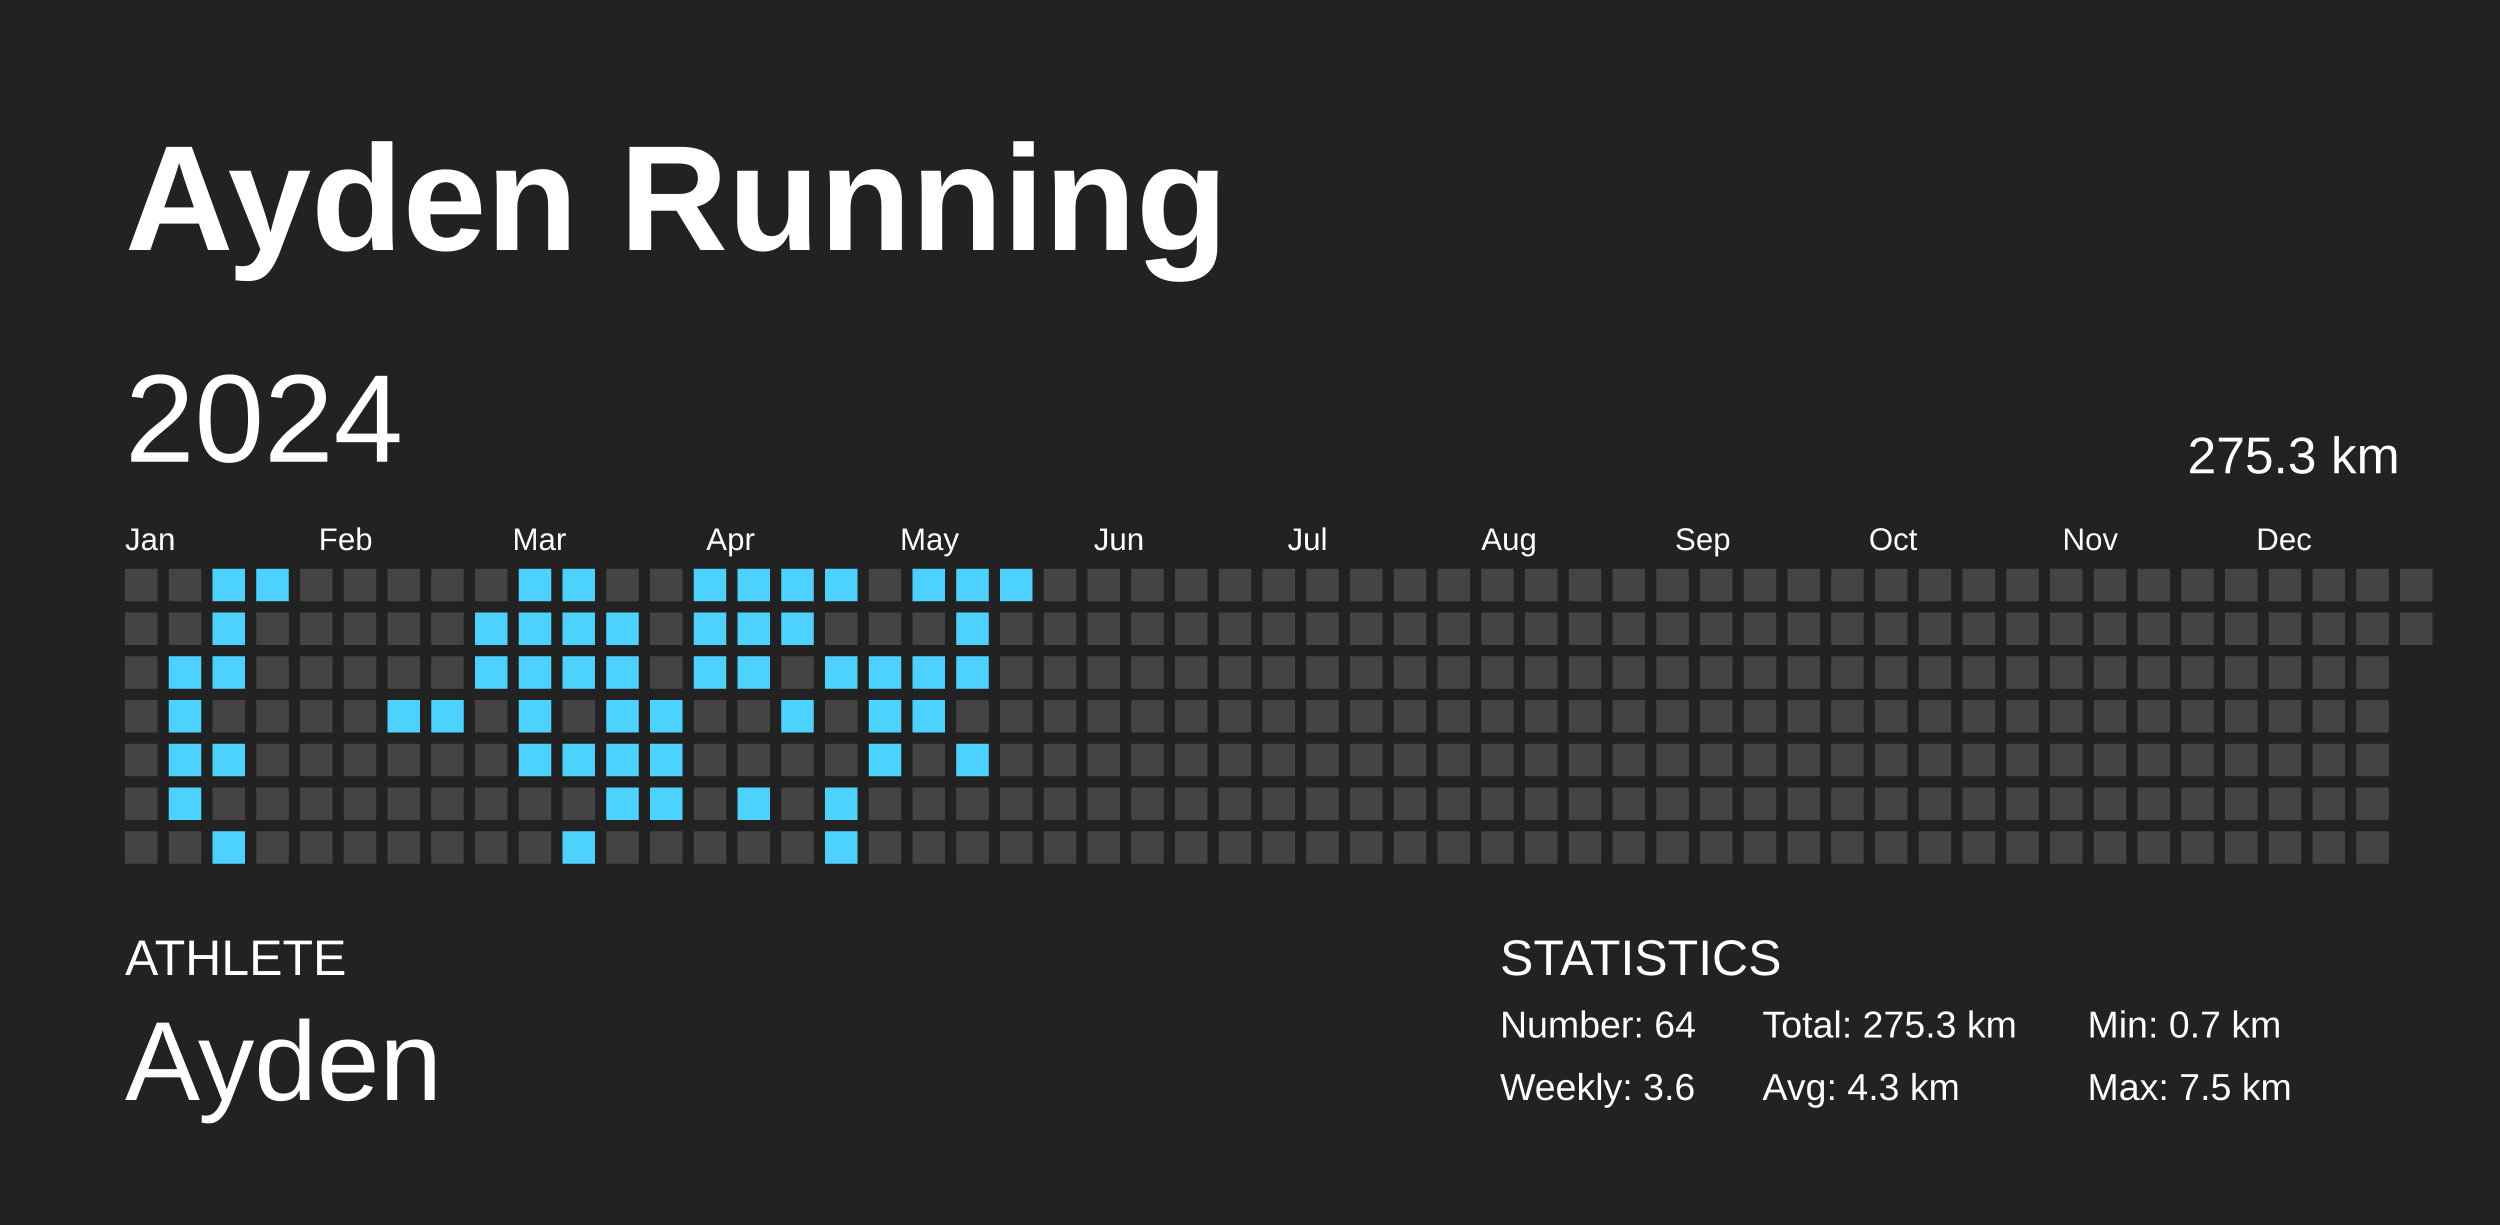
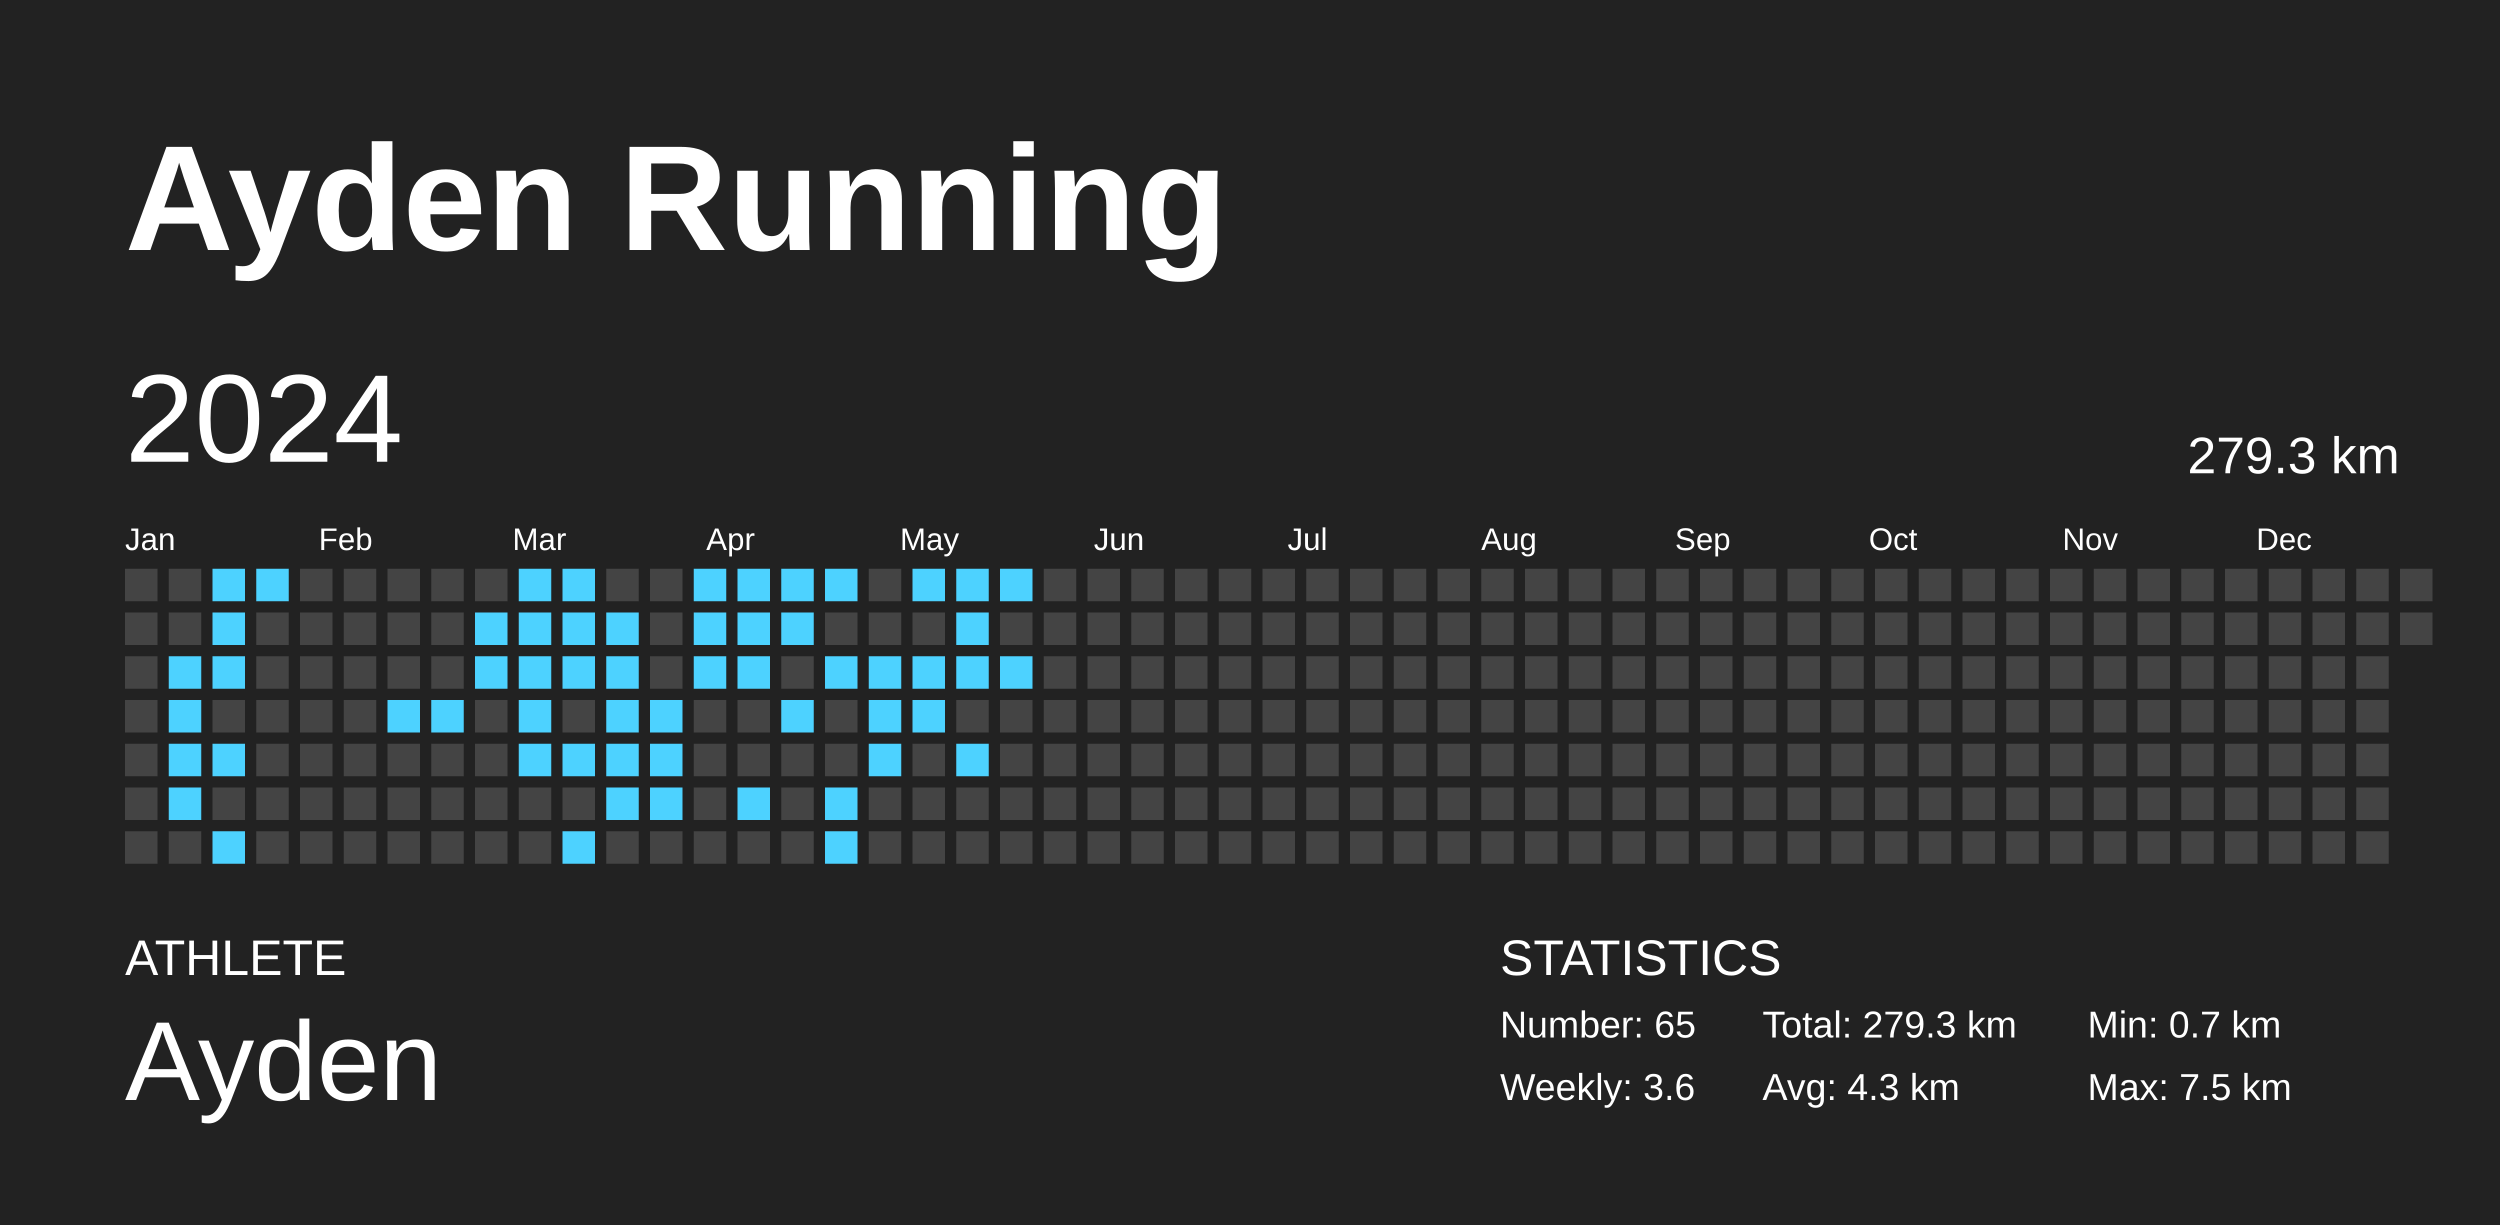
<svg xmlns="http://www.w3.org/2000/svg" baseProfile="full" height="98mm" version="1.1" viewBox="0,0,200,98" width="200mm">
  <defs />
  <rect fill="#222222" height="98" width="200" x="0" y="0" />
  <text fill="#FFFFFF" style="font-size:12px; font-family:Arial; font-weight:bold;" x="10" y="20">Ayden Running</text>
  <text fill="#FFFFFF" style="font-size:4px; font-family:Arial" x="10" y="78">ATHLETE</text>
  <text fill="#FFFFFF" style="font-size:9px; font-family:Arial" x="10" y="88">Ayden</text>
  <text fill="#FFFFFF" style="font-size:4px; font-family:Arial" x="120" y="78">STATISTICS</text>
-   <text fill="#FFFFFF" style="font-size:3px; font-family:Arial" x="120" y="83">Number: 64</text>
+   <text fill="#FFFFFF" style="font-size:3px; font-family:Arial" x="120" y="83">Number: 65</text>
  <text fill="#FFFFFF" style="font-size:3px; font-family:Arial" x="120" y="88">Weekly: 3.6</text>
-   <text fill="#FFFFFF" style="font-size:3px; font-family:Arial" x="141" y="83">Total: 275.3 km</text>
+   <text fill="#FFFFFF" style="font-size:3px; font-family:Arial" x="141" y="83">Total: 279.3 km</text>
  <text fill="#FFFFFF" style="font-size:3px; font-family:Arial" x="141" y="88">Avg: 4.3 km</text>
  <text fill="#FFFFFF" style="font-size:3px; font-family:Arial" x="167" y="83">Min: 0.7 km</text>
  <text fill="#FFFFFF" style="font-size:3px; font-family:Arial" x="167" y="88">Max: 7.5 km</text>
  <text dominant-baseline="hanging" fill="#FFFFFF" style="font-size:10.0px; font-family:Arial;" x="10" y="30">2024</text>
-   <text dominant-baseline="hanging" fill="#FFFFFF" style="font-size:4.125px; font-family:Arial;" x="175" y="35">275.3 km</text>
+   <text dominant-baseline="hanging" fill="#FFFFFF" style="font-size:4.125px; font-family:Arial;" x="175" y="35">279.3 km</text>
  <text fill="#FFFFFF" style="font-size:2.5px; font-family:Arial" x="10.0" y="44">Jan</text>
  <text fill="#FFFFFF" style="font-size:2.5px; font-family:Arial" x="25.5" y="44">Feb</text>
  <text fill="#FFFFFF" style="font-size:2.5px; font-family:Arial" x="41.0" y="44">Mar</text>
  <text fill="#FFFFFF" style="font-size:2.5px; font-family:Arial" x="56.5" y="44">Apr</text>
  <text fill="#FFFFFF" style="font-size:2.5px; font-family:Arial" x="72.0" y="44">May</text>
  <text fill="#FFFFFF" style="font-size:2.5px; font-family:Arial" x="87.5" y="44">Jun</text>
  <text fill="#FFFFFF" style="font-size:2.5px; font-family:Arial" x="103.0" y="44">Jul</text>
  <text fill="#FFFFFF" style="font-size:2.5px; font-family:Arial" x="118.5" y="44">Aug</text>
  <text fill="#FFFFFF" style="font-size:2.5px; font-family:Arial" x="134.0" y="44">Sep</text>
  <text fill="#FFFFFF" style="font-size:2.5px; font-family:Arial" x="149.5" y="44">Oct</text>
  <text fill="#FFFFFF" style="font-size:2.5px; font-family:Arial" x="165.0" y="44">Nov</text>
  <text fill="#FFFFFF" style="font-size:2.5px; font-family:Arial" x="180.5" y="44">Dec</text>
  <rect fill="#444444" height="2.6" width="2.6" x="10.0" y="45.5" />
  <rect fill="#444444" height="2.6" width="2.6" x="10.0" y="49.0" />
  <rect fill="#444444" height="2.6" width="2.6" x="10.0" y="52.5" />
  <rect fill="#444444" height="2.6" width="2.6" x="10.0" y="56.0" />
  <rect fill="#444444" height="2.6" width="2.6" x="10.0" y="59.5" />
  <rect fill="#444444" height="2.6" width="2.6" x="10.0" y="63.0" />
  <rect fill="#444444" height="2.6" width="2.6" x="10.0" y="66.5" />
  <rect fill="#444444" height="2.6" width="2.6" x="13.5" y="45.5" />
  <rect fill="#444444" height="2.6" width="2.6" x="13.5" y="49.0" />
  <rect fill="#4dd2ff" height="2.6" width="2.6" x="13.5" y="52.5" />
  <rect fill="#4dd2ff" height="2.6" width="2.6" x="13.5" y="56.0" />
  <rect fill="#4dd2ff" height="2.6" width="2.6" x="13.5" y="59.5" />
  <rect fill="#4dd2ff" height="2.6" width="2.6" x="13.5" y="63.0" />
  <rect fill="#444444" height="2.6" width="2.6" x="13.5" y="66.5" />
  <rect fill="#4dd2ff" height="2.6" width="2.6" x="17.0" y="45.5" />
  <rect fill="#4dd2ff" height="2.6" width="2.6" x="17.0" y="49.0" />
  <rect fill="#4dd2ff" height="2.6" width="2.6" x="17.0" y="52.5" />
  <rect fill="#444444" height="2.6" width="2.6" x="17.0" y="56.0" />
  <rect fill="#4dd2ff" height="2.6" width="2.6" x="17.0" y="59.5" />
  <rect fill="#444444" height="2.6" width="2.6" x="17.0" y="63.0" />
  <rect fill="#4dd2ff" height="2.6" width="2.6" x="17.0" y="66.5" />
  <rect fill="#4dd2ff" height="2.6" width="2.6" x="20.5" y="45.5" />
  <rect fill="#444444" height="2.6" width="2.6" x="20.5" y="49.0" />
  <rect fill="#444444" height="2.6" width="2.6" x="20.5" y="52.5" />
  <rect fill="#444444" height="2.6" width="2.6" x="20.5" y="56.0" />
  <rect fill="#444444" height="2.6" width="2.6" x="20.5" y="59.5" />
  <rect fill="#444444" height="2.6" width="2.6" x="20.5" y="63.0" />
  <rect fill="#444444" height="2.6" width="2.6" x="20.5" y="66.5" />
  <rect fill="#444444" height="2.6" width="2.6" x="24.0" y="45.5" />
  <rect fill="#444444" height="2.6" width="2.6" x="24.0" y="49.0" />
  <rect fill="#444444" height="2.6" width="2.6" x="24.0" y="52.5" />
  <rect fill="#444444" height="2.6" width="2.6" x="24.0" y="56.0" />
  <rect fill="#444444" height="2.6" width="2.6" x="24.0" y="59.5" />
  <rect fill="#444444" height="2.6" width="2.6" x="24.0" y="63.0" />
  <rect fill="#444444" height="2.6" width="2.6" x="24.0" y="66.5" />
  <rect fill="#444444" height="2.6" width="2.6" x="27.5" y="45.5" />
  <rect fill="#444444" height="2.6" width="2.6" x="27.5" y="49.0" />
  <rect fill="#444444" height="2.6" width="2.6" x="27.5" y="52.5" />
  <rect fill="#444444" height="2.6" width="2.6" x="27.5" y="56.0" />
  <rect fill="#444444" height="2.6" width="2.6" x="27.5" y="59.5" />
  <rect fill="#444444" height="2.6" width="2.6" x="27.5" y="63.0" />
  <rect fill="#444444" height="2.6" width="2.6" x="27.5" y="66.5" />
  <rect fill="#444444" height="2.6" width="2.6" x="31.0" y="45.5" />
  <rect fill="#444444" height="2.6" width="2.6" x="31.0" y="49.0" />
  <rect fill="#444444" height="2.6" width="2.6" x="31.0" y="52.5" />
  <rect fill="#4dd2ff" height="2.6" width="2.6" x="31.0" y="56.0" />
  <rect fill="#444444" height="2.6" width="2.6" x="31.0" y="59.5" />
  <rect fill="#444444" height="2.6" width="2.6" x="31.0" y="63.0" />
  <rect fill="#444444" height="2.6" width="2.6" x="31.0" y="66.5" />
  <rect fill="#444444" height="2.6" width="2.6" x="34.5" y="45.5" />
  <rect fill="#444444" height="2.6" width="2.6" x="34.5" y="49.0" />
  <rect fill="#444444" height="2.6" width="2.6" x="34.5" y="52.5" />
  <rect fill="#4dd2ff" height="2.6" width="2.6" x="34.5" y="56.0" />
  <rect fill="#444444" height="2.6" width="2.6" x="34.5" y="59.5" />
  <rect fill="#444444" height="2.6" width="2.6" x="34.5" y="63.0" />
  <rect fill="#444444" height="2.6" width="2.6" x="34.5" y="66.5" />
  <rect fill="#444444" height="2.6" width="2.6" x="38.0" y="45.5" />
  <rect fill="#4dd2ff" height="2.6" width="2.6" x="38.0" y="49.0" />
  <rect fill="#4dd2ff" height="2.6" width="2.6" x="38.0" y="52.5" />
  <rect fill="#444444" height="2.6" width="2.6" x="38.0" y="56.0" />
  <rect fill="#444444" height="2.6" width="2.6" x="38.0" y="59.5" />
  <rect fill="#444444" height="2.6" width="2.6" x="38.0" y="63.0" />
  <rect fill="#444444" height="2.6" width="2.6" x="38.0" y="66.5" />
  <rect fill="#4dd2ff" height="2.6" width="2.6" x="41.5" y="45.5" />
  <rect fill="#4dd2ff" height="2.6" width="2.6" x="41.5" y="49.0" />
  <rect fill="#4dd2ff" height="2.6" width="2.6" x="41.5" y="52.5" />
  <rect fill="#4dd2ff" height="2.6" width="2.6" x="41.5" y="56.0" />
  <rect fill="#4dd2ff" height="2.6" width="2.6" x="41.5" y="59.5" />
  <rect fill="#444444" height="2.6" width="2.6" x="41.5" y="63.0" />
  <rect fill="#444444" height="2.6" width="2.6" x="41.5" y="66.5" />
  <rect fill="#4dd2ff" height="2.6" width="2.6" x="45.0" y="45.5" />
  <rect fill="#4dd2ff" height="2.6" width="2.6" x="45.0" y="49.0" />
  <rect fill="#4dd2ff" height="2.6" width="2.6" x="45.0" y="52.5" />
  <rect fill="#444444" height="2.6" width="2.6" x="45.0" y="56.0" />
  <rect fill="#4dd2ff" height="2.6" width="2.6" x="45.0" y="59.5" />
  <rect fill="#444444" height="2.6" width="2.6" x="45.0" y="63.0" />
  <rect fill="#4dd2ff" height="2.6" width="2.6" x="45.0" y="66.5" />
  <rect fill="#444444" height="2.6" width="2.6" x="48.5" y="45.5" />
  <rect fill="#4dd2ff" height="2.6" width="2.6" x="48.5" y="49.0" />
  <rect fill="#4dd2ff" height="2.6" width="2.6" x="48.5" y="52.5" />
  <rect fill="#4dd2ff" height="2.6" width="2.6" x="48.5" y="56.0" />
  <rect fill="#4dd2ff" height="2.6" width="2.6" x="48.5" y="59.5" />
  <rect fill="#4dd2ff" height="2.6" width="2.6" x="48.5" y="63.0" />
  <rect fill="#444444" height="2.6" width="2.6" x="48.5" y="66.5" />
  <rect fill="#444444" height="2.6" width="2.6" x="52.0" y="45.5" />
  <rect fill="#444444" height="2.6" width="2.6" x="52.0" y="49.0" />
  <rect fill="#444444" height="2.6" width="2.6" x="52.0" y="52.5" />
  <rect fill="#4dd2ff" height="2.6" width="2.6" x="52.0" y="56.0" />
  <rect fill="#4dd2ff" height="2.6" width="2.6" x="52.0" y="59.5" />
  <rect fill="#4dd2ff" height="2.6" width="2.6" x="52.0" y="63.0" />
  <rect fill="#444444" height="2.6" width="2.6" x="52.0" y="66.5" />
  <rect fill="#4dd2ff" height="2.6" width="2.6" x="55.5" y="45.5" />
  <rect fill="#4dd2ff" height="2.6" width="2.6" x="55.5" y="49.0" />
  <rect fill="#4dd2ff" height="2.6" width="2.6" x="55.5" y="52.5" />
  <rect fill="#444444" height="2.6" width="2.6" x="55.5" y="56.0" />
  <rect fill="#444444" height="2.6" width="2.6" x="55.5" y="59.5" />
  <rect fill="#444444" height="2.6" width="2.6" x="55.5" y="63.0" />
  <rect fill="#444444" height="2.6" width="2.6" x="55.5" y="66.5" />
  <rect fill="#4dd2ff" height="2.6" width="2.6" x="59.0" y="45.5" />
  <rect fill="#4dd2ff" height="2.6" width="2.6" x="59.0" y="49.0" />
  <rect fill="#4dd2ff" height="2.6" width="2.6" x="59.0" y="52.5" />
  <rect fill="#444444" height="2.6" width="2.6" x="59.0" y="56.0" />
  <rect fill="#444444" height="2.6" width="2.6" x="59.0" y="59.5" />
  <rect fill="#4dd2ff" height="2.6" width="2.6" x="59.0" y="63.0" />
  <rect fill="#444444" height="2.6" width="2.6" x="59.0" y="66.5" />
  <rect fill="#4dd2ff" height="2.6" width="2.6" x="62.5" y="45.5" />
  <rect fill="#4dd2ff" height="2.6" width="2.6" x="62.5" y="49.0" />
  <rect fill="#444444" height="2.6" width="2.6" x="62.5" y="52.5" />
  <rect fill="#4dd2ff" height="2.6" width="2.6" x="62.5" y="56.0" />
  <rect fill="#444444" height="2.6" width="2.6" x="62.5" y="59.5" />
  <rect fill="#444444" height="2.6" width="2.6" x="62.5" y="63.0" />
  <rect fill="#444444" height="2.6" width="2.6" x="62.5" y="66.5" />
  <rect fill="#4dd2ff" height="2.6" width="2.6" x="66.0" y="45.5" />
  <rect fill="#444444" height="2.6" width="2.6" x="66.0" y="49.0" />
  <rect fill="#4dd2ff" height="2.6" width="2.6" x="66.0" y="52.5" />
  <rect fill="#444444" height="2.6" width="2.6" x="66.0" y="56.0" />
  <rect fill="#444444" height="2.6" width="2.6" x="66.0" y="59.5" />
  <rect fill="#4dd2ff" height="2.6" width="2.6" x="66.0" y="63.0" />
  <rect fill="#4dd2ff" height="2.6" width="2.6" x="66.0" y="66.5" />
  <rect fill="#444444" height="2.6" width="2.6" x="69.5" y="45.5" />
  <rect fill="#444444" height="2.6" width="2.6" x="69.5" y="49.0" />
  <rect fill="#4dd2ff" height="2.6" width="2.6" x="69.5" y="52.5" />
  <rect fill="#4dd2ff" height="2.6" width="2.6" x="69.5" y="56.0" />
  <rect fill="#4dd2ff" height="2.6" width="2.6" x="69.5" y="59.5" />
  <rect fill="#444444" height="2.6" width="2.6" x="69.5" y="63.0" />
  <rect fill="#444444" height="2.6" width="2.6" x="69.5" y="66.5" />
  <rect fill="#4dd2ff" height="2.6" width="2.6" x="73.0" y="45.5" />
  <rect fill="#444444" height="2.6" width="2.6" x="73.0" y="49.0" />
  <rect fill="#4dd2ff" height="2.6" width="2.6" x="73.0" y="52.5" />
  <rect fill="#4dd2ff" height="2.6" width="2.6" x="73.0" y="56.0" />
  <rect fill="#444444" height="2.6" width="2.6" x="73.0" y="59.5" />
  <rect fill="#444444" height="2.6" width="2.6" x="73.0" y="63.0" />
  <rect fill="#444444" height="2.6" width="2.6" x="73.0" y="66.5" />
  <rect fill="#4dd2ff" height="2.6" width="2.6" x="76.5" y="45.5" />
  <rect fill="#4dd2ff" height="2.6" width="2.6" x="76.5" y="49.0" />
  <rect fill="#4dd2ff" height="2.6" width="2.6" x="76.5" y="52.5" />
  <rect fill="#444444" height="2.6" width="2.6" x="76.5" y="56.0" />
  <rect fill="#4dd2ff" height="2.6" width="2.6" x="76.5" y="59.5" />
  <rect fill="#444444" height="2.6" width="2.6" x="76.5" y="63.0" />
  <rect fill="#444444" height="2.6" width="2.6" x="76.5" y="66.5" />
  <rect fill="#4dd2ff" height="2.6" width="2.6" x="80.0" y="45.5" />
  <rect fill="#444444" height="2.6" width="2.6" x="80.0" y="49.0" />
-   <rect fill="#444444" height="2.6" width="2.6" x="80.0" y="52.5" />
+   <rect fill="#4dd2ff" height="2.6" width="2.6" x="80.0" y="52.5" />
  <rect fill="#444444" height="2.6" width="2.6" x="80.0" y="56.0" />
  <rect fill="#444444" height="2.6" width="2.6" x="80.0" y="59.5" />
  <rect fill="#444444" height="2.6" width="2.6" x="80.0" y="63.0" />
  <rect fill="#444444" height="2.6" width="2.6" x="80.0" y="66.5" />
  <rect fill="#444444" height="2.6" width="2.6" x="83.5" y="45.5" />
  <rect fill="#444444" height="2.6" width="2.6" x="83.5" y="49.0" />
  <rect fill="#444444" height="2.6" width="2.6" x="83.5" y="52.5" />
  <rect fill="#444444" height="2.6" width="2.6" x="83.5" y="56.0" />
  <rect fill="#444444" height="2.6" width="2.6" x="83.5" y="59.5" />
  <rect fill="#444444" height="2.6" width="2.6" x="83.5" y="63.0" />
  <rect fill="#444444" height="2.6" width="2.6" x="83.5" y="66.5" />
  <rect fill="#444444" height="2.6" width="2.6" x="87.0" y="45.5" />
  <rect fill="#444444" height="2.6" width="2.6" x="87.0" y="49.0" />
  <rect fill="#444444" height="2.6" width="2.6" x="87.0" y="52.5" />
  <rect fill="#444444" height="2.6" width="2.6" x="87.0" y="56.0" />
  <rect fill="#444444" height="2.6" width="2.6" x="87.0" y="59.5" />
  <rect fill="#444444" height="2.6" width="2.6" x="87.0" y="63.0" />
  <rect fill="#444444" height="2.6" width="2.6" x="87.0" y="66.5" />
  <rect fill="#444444" height="2.6" width="2.6" x="90.5" y="45.5" />
  <rect fill="#444444" height="2.6" width="2.6" x="90.5" y="49.0" />
  <rect fill="#444444" height="2.6" width="2.6" x="90.5" y="52.5" />
  <rect fill="#444444" height="2.6" width="2.6" x="90.5" y="56.0" />
  <rect fill="#444444" height="2.6" width="2.6" x="90.5" y="59.5" />
  <rect fill="#444444" height="2.6" width="2.6" x="90.5" y="63.0" />
  <rect fill="#444444" height="2.6" width="2.6" x="90.5" y="66.5" />
  <rect fill="#444444" height="2.6" width="2.6" x="94.0" y="45.5" />
  <rect fill="#444444" height="2.6" width="2.6" x="94.0" y="49.0" />
  <rect fill="#444444" height="2.6" width="2.6" x="94.0" y="52.5" />
  <rect fill="#444444" height="2.6" width="2.6" x="94.0" y="56.0" />
  <rect fill="#444444" height="2.6" width="2.6" x="94.0" y="59.5" />
  <rect fill="#444444" height="2.6" width="2.6" x="94.0" y="63.0" />
  <rect fill="#444444" height="2.6" width="2.6" x="94.0" y="66.5" />
  <rect fill="#444444" height="2.6" width="2.6" x="97.5" y="45.5" />
  <rect fill="#444444" height="2.6" width="2.6" x="97.5" y="49.0" />
  <rect fill="#444444" height="2.6" width="2.6" x="97.5" y="52.5" />
  <rect fill="#444444" height="2.6" width="2.6" x="97.5" y="56.0" />
  <rect fill="#444444" height="2.6" width="2.6" x="97.5" y="59.5" />
  <rect fill="#444444" height="2.6" width="2.6" x="97.5" y="63.0" />
  <rect fill="#444444" height="2.6" width="2.6" x="97.5" y="66.5" />
  <rect fill="#444444" height="2.6" width="2.6" x="101.0" y="45.5" />
  <rect fill="#444444" height="2.6" width="2.6" x="101.0" y="49.0" />
  <rect fill="#444444" height="2.6" width="2.6" x="101.0" y="52.5" />
  <rect fill="#444444" height="2.6" width="2.6" x="101.0" y="56.0" />
  <rect fill="#444444" height="2.6" width="2.6" x="101.0" y="59.5" />
  <rect fill="#444444" height="2.6" width="2.6" x="101.0" y="63.0" />
  <rect fill="#444444" height="2.6" width="2.6" x="101.0" y="66.5" />
  <rect fill="#444444" height="2.6" width="2.6" x="104.5" y="45.5" />
  <rect fill="#444444" height="2.6" width="2.6" x="104.5" y="49.0" />
  <rect fill="#444444" height="2.6" width="2.6" x="104.5" y="52.5" />
  <rect fill="#444444" height="2.6" width="2.6" x="104.5" y="56.0" />
  <rect fill="#444444" height="2.6" width="2.6" x="104.5" y="59.5" />
  <rect fill="#444444" height="2.6" width="2.6" x="104.5" y="63.0" />
  <rect fill="#444444" height="2.6" width="2.6" x="104.5" y="66.5" />
  <rect fill="#444444" height="2.6" width="2.6" x="108.0" y="45.5" />
  <rect fill="#444444" height="2.6" width="2.6" x="108.0" y="49.0" />
  <rect fill="#444444" height="2.6" width="2.6" x="108.0" y="52.5" />
  <rect fill="#444444" height="2.6" width="2.6" x="108.0" y="56.0" />
  <rect fill="#444444" height="2.6" width="2.6" x="108.0" y="59.5" />
  <rect fill="#444444" height="2.6" width="2.6" x="108.0" y="63.0" />
  <rect fill="#444444" height="2.6" width="2.6" x="108.0" y="66.5" />
  <rect fill="#444444" height="2.6" width="2.6" x="111.5" y="45.5" />
  <rect fill="#444444" height="2.6" width="2.6" x="111.5" y="49.0" />
  <rect fill="#444444" height="2.6" width="2.6" x="111.5" y="52.5" />
  <rect fill="#444444" height="2.6" width="2.6" x="111.5" y="56.0" />
  <rect fill="#444444" height="2.6" width="2.6" x="111.5" y="59.5" />
  <rect fill="#444444" height="2.6" width="2.6" x="111.5" y="63.0" />
  <rect fill="#444444" height="2.6" width="2.6" x="111.5" y="66.5" />
  <rect fill="#444444" height="2.6" width="2.6" x="115.0" y="45.5" />
  <rect fill="#444444" height="2.6" width="2.6" x="115.0" y="49.0" />
  <rect fill="#444444" height="2.6" width="2.6" x="115.0" y="52.5" />
  <rect fill="#444444" height="2.6" width="2.6" x="115.0" y="56.0" />
  <rect fill="#444444" height="2.6" width="2.6" x="115.0" y="59.5" />
  <rect fill="#444444" height="2.6" width="2.6" x="115.0" y="63.0" />
  <rect fill="#444444" height="2.6" width="2.6" x="115.0" y="66.5" />
  <rect fill="#444444" height="2.6" width="2.6" x="118.5" y="45.5" />
  <rect fill="#444444" height="2.6" width="2.6" x="118.5" y="49.0" />
  <rect fill="#444444" height="2.6" width="2.6" x="118.5" y="52.5" />
  <rect fill="#444444" height="2.6" width="2.6" x="118.5" y="56.0" />
  <rect fill="#444444" height="2.6" width="2.6" x="118.5" y="59.5" />
  <rect fill="#444444" height="2.6" width="2.6" x="118.5" y="63.0" />
  <rect fill="#444444" height="2.6" width="2.6" x="118.5" y="66.5" />
  <rect fill="#444444" height="2.6" width="2.6" x="122.0" y="45.5" />
  <rect fill="#444444" height="2.6" width="2.6" x="122.0" y="49.0" />
  <rect fill="#444444" height="2.6" width="2.6" x="122.0" y="52.5" />
  <rect fill="#444444" height="2.6" width="2.6" x="122.0" y="56.0" />
  <rect fill="#444444" height="2.6" width="2.6" x="122.0" y="59.5" />
  <rect fill="#444444" height="2.6" width="2.6" x="122.0" y="63.0" />
  <rect fill="#444444" height="2.6" width="2.6" x="122.0" y="66.5" />
  <rect fill="#444444" height="2.6" width="2.6" x="125.5" y="45.5" />
  <rect fill="#444444" height="2.6" width="2.6" x="125.5" y="49.0" />
  <rect fill="#444444" height="2.6" width="2.6" x="125.5" y="52.5" />
  <rect fill="#444444" height="2.6" width="2.6" x="125.5" y="56.0" />
  <rect fill="#444444" height="2.6" width="2.6" x="125.5" y="59.5" />
  <rect fill="#444444" height="2.6" width="2.6" x="125.5" y="63.0" />
  <rect fill="#444444" height="2.6" width="2.6" x="125.5" y="66.5" />
  <rect fill="#444444" height="2.6" width="2.6" x="129.0" y="45.5" />
  <rect fill="#444444" height="2.6" width="2.6" x="129.0" y="49.0" />
  <rect fill="#444444" height="2.6" width="2.6" x="129.0" y="52.5" />
  <rect fill="#444444" height="2.6" width="2.6" x="129.0" y="56.0" />
  <rect fill="#444444" height="2.6" width="2.6" x="129.0" y="59.5" />
  <rect fill="#444444" height="2.6" width="2.6" x="129.0" y="63.0" />
  <rect fill="#444444" height="2.6" width="2.6" x="129.0" y="66.5" />
  <rect fill="#444444" height="2.6" width="2.6" x="132.5" y="45.5" />
  <rect fill="#444444" height="2.6" width="2.6" x="132.5" y="49.0" />
  <rect fill="#444444" height="2.6" width="2.6" x="132.5" y="52.5" />
  <rect fill="#444444" height="2.6" width="2.6" x="132.5" y="56.0" />
  <rect fill="#444444" height="2.6" width="2.6" x="132.5" y="59.5" />
  <rect fill="#444444" height="2.6" width="2.6" x="132.5" y="63.0" />
  <rect fill="#444444" height="2.6" width="2.6" x="132.5" y="66.5" />
  <rect fill="#444444" height="2.6" width="2.6" x="136.0" y="45.5" />
  <rect fill="#444444" height="2.6" width="2.6" x="136.0" y="49.0" />
  <rect fill="#444444" height="2.6" width="2.6" x="136.0" y="52.5" />
  <rect fill="#444444" height="2.6" width="2.6" x="136.0" y="56.0" />
  <rect fill="#444444" height="2.6" width="2.6" x="136.0" y="59.5" />
  <rect fill="#444444" height="2.6" width="2.6" x="136.0" y="63.0" />
  <rect fill="#444444" height="2.6" width="2.6" x="136.0" y="66.5" />
  <rect fill="#444444" height="2.6" width="2.6" x="139.5" y="45.5" />
  <rect fill="#444444" height="2.6" width="2.6" x="139.5" y="49.0" />
  <rect fill="#444444" height="2.6" width="2.6" x="139.5" y="52.5" />
  <rect fill="#444444" height="2.6" width="2.6" x="139.5" y="56.0" />
  <rect fill="#444444" height="2.6" width="2.6" x="139.5" y="59.5" />
  <rect fill="#444444" height="2.6" width="2.6" x="139.5" y="63.0" />
  <rect fill="#444444" height="2.6" width="2.6" x="139.5" y="66.5" />
  <rect fill="#444444" height="2.6" width="2.6" x="143.0" y="45.5" />
  <rect fill="#444444" height="2.6" width="2.6" x="143.0" y="49.0" />
  <rect fill="#444444" height="2.6" width="2.6" x="143.0" y="52.5" />
  <rect fill="#444444" height="2.6" width="2.6" x="143.0" y="56.0" />
  <rect fill="#444444" height="2.6" width="2.6" x="143.0" y="59.5" />
  <rect fill="#444444" height="2.6" width="2.6" x="143.0" y="63.0" />
  <rect fill="#444444" height="2.6" width="2.6" x="143.0" y="66.5" />
  <rect fill="#444444" height="2.6" width="2.6" x="146.5" y="45.5" />
  <rect fill="#444444" height="2.6" width="2.6" x="146.5" y="49.0" />
  <rect fill="#444444" height="2.6" width="2.6" x="146.5" y="52.5" />
  <rect fill="#444444" height="2.6" width="2.6" x="146.5" y="56.0" />
  <rect fill="#444444" height="2.6" width="2.6" x="146.5" y="59.5" />
  <rect fill="#444444" height="2.6" width="2.6" x="146.5" y="63.0" />
  <rect fill="#444444" height="2.6" width="2.6" x="146.5" y="66.5" />
  <rect fill="#444444" height="2.6" width="2.6" x="150.0" y="45.5" />
  <rect fill="#444444" height="2.6" width="2.6" x="150.0" y="49.0" />
  <rect fill="#444444" height="2.6" width="2.6" x="150.0" y="52.5" />
  <rect fill="#444444" height="2.6" width="2.6" x="150.0" y="56.0" />
  <rect fill="#444444" height="2.6" width="2.6" x="150.0" y="59.5" />
  <rect fill="#444444" height="2.6" width="2.6" x="150.0" y="63.0" />
  <rect fill="#444444" height="2.6" width="2.6" x="150.0" y="66.5" />
  <rect fill="#444444" height="2.6" width="2.6" x="153.5" y="45.5" />
  <rect fill="#444444" height="2.6" width="2.6" x="153.5" y="49.0" />
  <rect fill="#444444" height="2.6" width="2.6" x="153.5" y="52.5" />
  <rect fill="#444444" height="2.6" width="2.6" x="153.5" y="56.0" />
  <rect fill="#444444" height="2.6" width="2.6" x="153.5" y="59.5" />
  <rect fill="#444444" height="2.6" width="2.6" x="153.5" y="63.0" />
  <rect fill="#444444" height="2.6" width="2.6" x="153.5" y="66.5" />
  <rect fill="#444444" height="2.6" width="2.6" x="157.0" y="45.5" />
  <rect fill="#444444" height="2.6" width="2.6" x="157.0" y="49.0" />
  <rect fill="#444444" height="2.6" width="2.6" x="157.0" y="52.5" />
  <rect fill="#444444" height="2.6" width="2.6" x="157.0" y="56.0" />
  <rect fill="#444444" height="2.6" width="2.6" x="157.0" y="59.5" />
  <rect fill="#444444" height="2.6" width="2.6" x="157.0" y="63.0" />
  <rect fill="#444444" height="2.6" width="2.6" x="157.0" y="66.5" />
  <rect fill="#444444" height="2.6" width="2.6" x="160.5" y="45.5" />
  <rect fill="#444444" height="2.6" width="2.6" x="160.5" y="49.0" />
  <rect fill="#444444" height="2.6" width="2.6" x="160.5" y="52.5" />
  <rect fill="#444444" height="2.6" width="2.6" x="160.5" y="56.0" />
  <rect fill="#444444" height="2.6" width="2.6" x="160.5" y="59.5" />
  <rect fill="#444444" height="2.6" width="2.6" x="160.5" y="63.0" />
  <rect fill="#444444" height="2.6" width="2.6" x="160.5" y="66.5" />
  <rect fill="#444444" height="2.6" width="2.6" x="164.0" y="45.5" />
  <rect fill="#444444" height="2.6" width="2.6" x="164.0" y="49.0" />
  <rect fill="#444444" height="2.6" width="2.6" x="164.0" y="52.5" />
  <rect fill="#444444" height="2.6" width="2.6" x="164.0" y="56.0" />
  <rect fill="#444444" height="2.6" width="2.6" x="164.0" y="59.5" />
  <rect fill="#444444" height="2.6" width="2.6" x="164.0" y="63.0" />
  <rect fill="#444444" height="2.6" width="2.6" x="164.0" y="66.5" />
  <rect fill="#444444" height="2.6" width="2.6" x="167.5" y="45.5" />
  <rect fill="#444444" height="2.6" width="2.6" x="167.5" y="49.0" />
  <rect fill="#444444" height="2.6" width="2.6" x="167.5" y="52.5" />
  <rect fill="#444444" height="2.6" width="2.6" x="167.5" y="56.0" />
  <rect fill="#444444" height="2.6" width="2.6" x="167.5" y="59.5" />
  <rect fill="#444444" height="2.6" width="2.6" x="167.5" y="63.0" />
  <rect fill="#444444" height="2.6" width="2.6" x="167.5" y="66.5" />
  <rect fill="#444444" height="2.6" width="2.6" x="171.0" y="45.5" />
  <rect fill="#444444" height="2.6" width="2.6" x="171.0" y="49.0" />
  <rect fill="#444444" height="2.6" width="2.6" x="171.0" y="52.5" />
  <rect fill="#444444" height="2.6" width="2.6" x="171.0" y="56.0" />
  <rect fill="#444444" height="2.6" width="2.6" x="171.0" y="59.5" />
  <rect fill="#444444" height="2.6" width="2.6" x="171.0" y="63.0" />
  <rect fill="#444444" height="2.6" width="2.6" x="171.0" y="66.5" />
  <rect fill="#444444" height="2.6" width="2.6" x="174.5" y="45.5" />
  <rect fill="#444444" height="2.6" width="2.6" x="174.5" y="49.0" />
  <rect fill="#444444" height="2.6" width="2.6" x="174.5" y="52.5" />
  <rect fill="#444444" height="2.6" width="2.6" x="174.5" y="56.0" />
  <rect fill="#444444" height="2.6" width="2.6" x="174.5" y="59.5" />
  <rect fill="#444444" height="2.6" width="2.6" x="174.5" y="63.0" />
  <rect fill="#444444" height="2.6" width="2.6" x="174.5" y="66.5" />
  <rect fill="#444444" height="2.6" width="2.6" x="178.0" y="45.5" />
  <rect fill="#444444" height="2.6" width="2.6" x="178.0" y="49.0" />
  <rect fill="#444444" height="2.6" width="2.6" x="178.0" y="52.5" />
  <rect fill="#444444" height="2.6" width="2.6" x="178.0" y="56.0" />
  <rect fill="#444444" height="2.6" width="2.6" x="178.0" y="59.5" />
  <rect fill="#444444" height="2.6" width="2.6" x="178.0" y="63.0" />
  <rect fill="#444444" height="2.6" width="2.6" x="178.0" y="66.5" />
  <rect fill="#444444" height="2.6" width="2.6" x="181.5" y="45.5" />
  <rect fill="#444444" height="2.6" width="2.6" x="181.5" y="49.0" />
  <rect fill="#444444" height="2.6" width="2.6" x="181.5" y="52.5" />
  <rect fill="#444444" height="2.6" width="2.6" x="181.5" y="56.0" />
  <rect fill="#444444" height="2.6" width="2.6" x="181.5" y="59.5" />
  <rect fill="#444444" height="2.6" width="2.6" x="181.5" y="63.0" />
  <rect fill="#444444" height="2.6" width="2.6" x="181.5" y="66.5" />
  <rect fill="#444444" height="2.6" width="2.6" x="185.0" y="45.5" />
  <rect fill="#444444" height="2.6" width="2.6" x="185.0" y="49.0" />
  <rect fill="#444444" height="2.6" width="2.6" x="185.0" y="52.5" />
  <rect fill="#444444" height="2.6" width="2.6" x="185.0" y="56.0" />
  <rect fill="#444444" height="2.6" width="2.6" x="185.0" y="59.5" />
  <rect fill="#444444" height="2.6" width="2.6" x="185.0" y="63.0" />
  <rect fill="#444444" height="2.6" width="2.6" x="185.0" y="66.5" />
  <rect fill="#444444" height="2.6" width="2.6" x="188.5" y="45.5" />
  <rect fill="#444444" height="2.6" width="2.6" x="188.5" y="49.0" />
  <rect fill="#444444" height="2.6" width="2.6" x="188.5" y="52.5" />
  <rect fill="#444444" height="2.6" width="2.6" x="188.5" y="56.0" />
  <rect fill="#444444" height="2.6" width="2.6" x="188.5" y="59.5" />
  <rect fill="#444444" height="2.6" width="2.6" x="188.5" y="63.0" />
  <rect fill="#444444" height="2.6" width="2.6" x="188.5" y="66.5" />
  <rect fill="#444444" height="2.6" width="2.6" x="192.0" y="45.5" />
  <rect fill="#444444" height="2.6" width="2.6" x="192.0" y="49.0" />
</svg>
